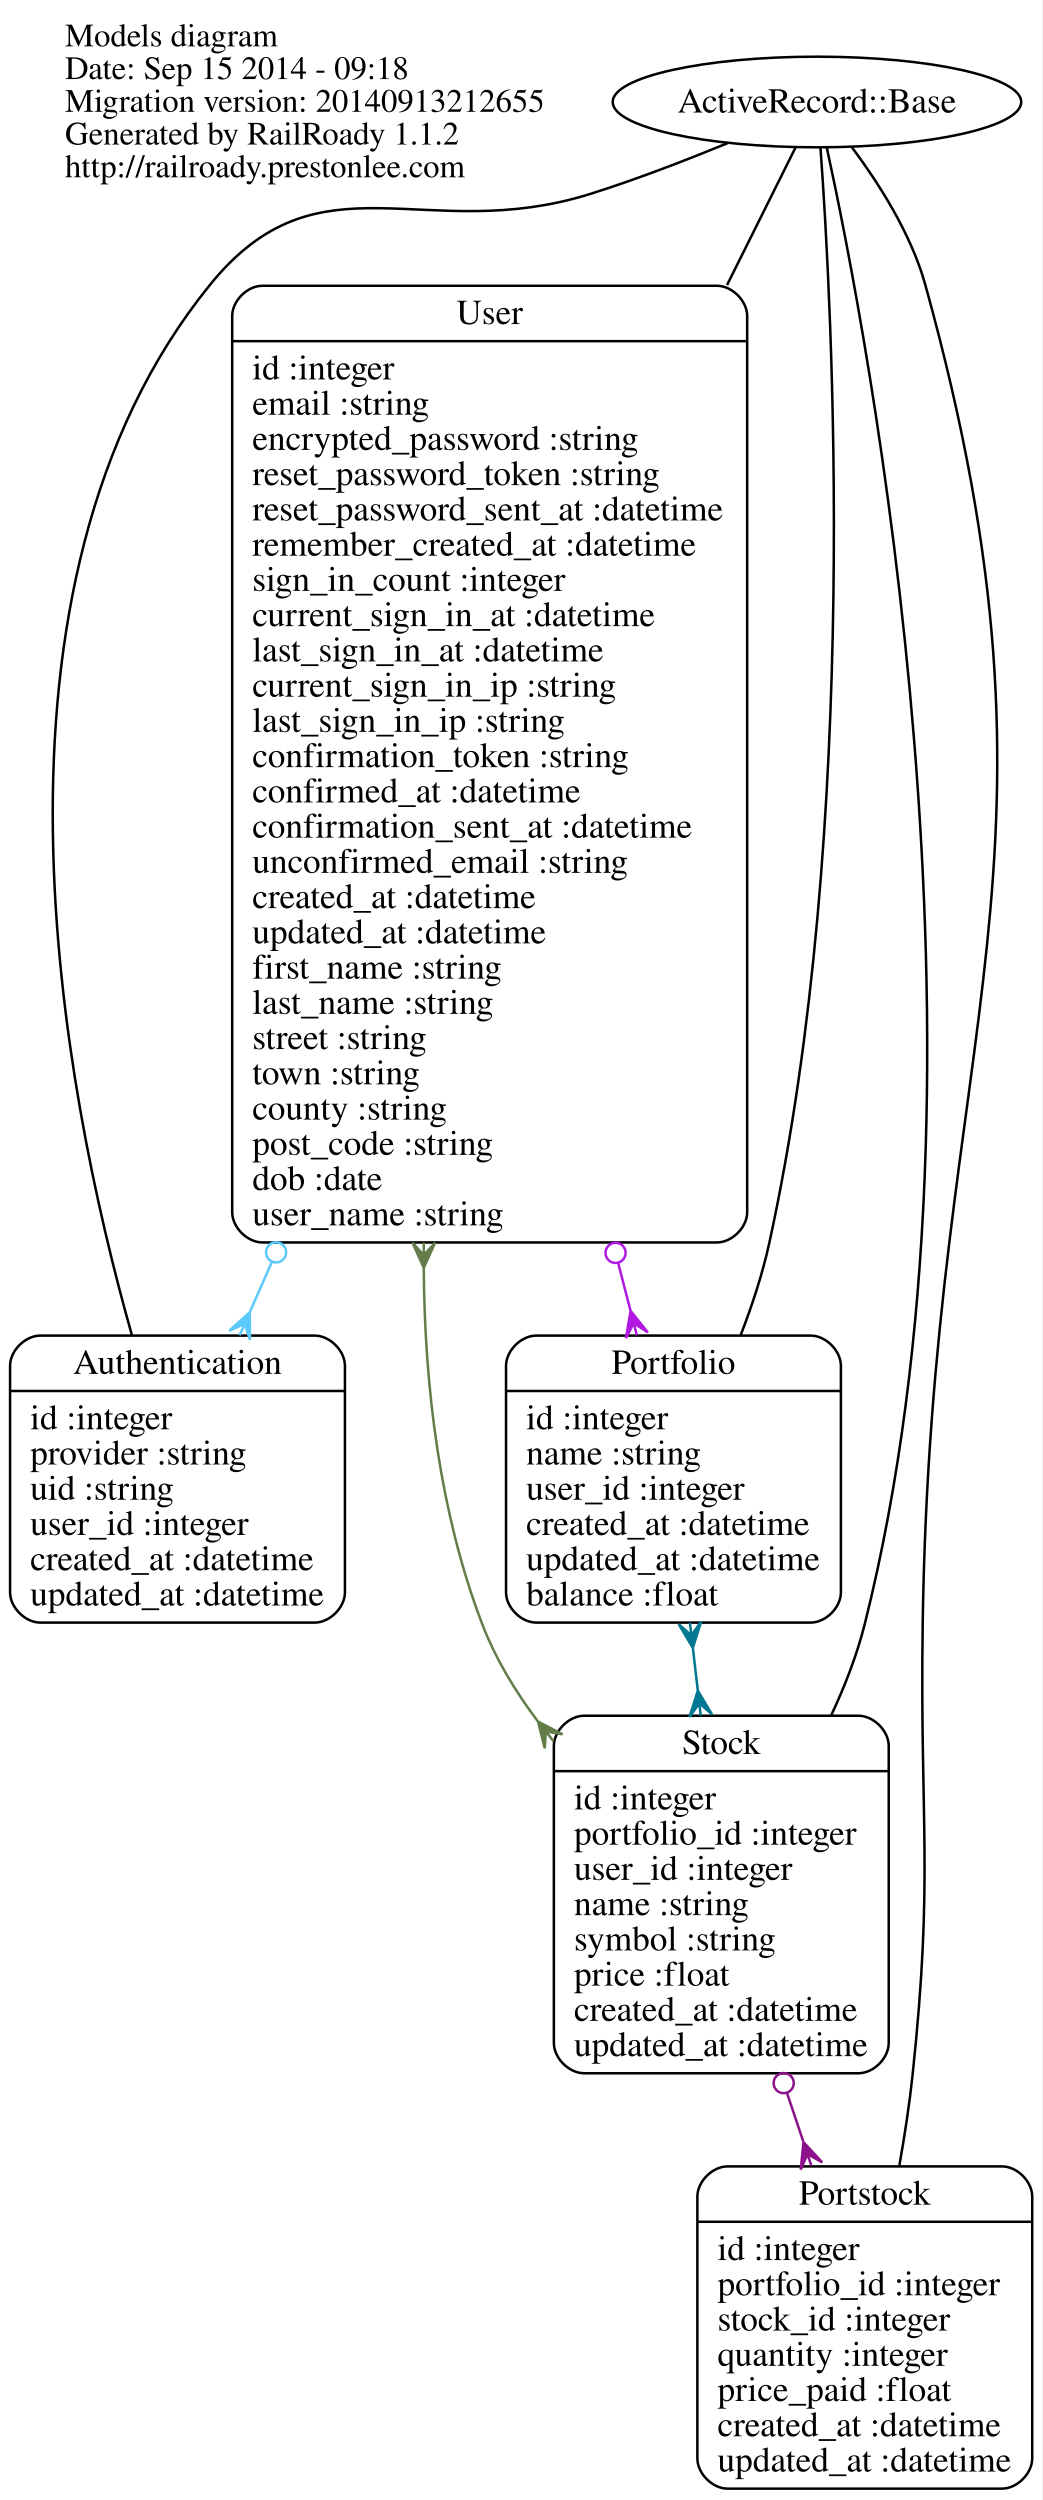
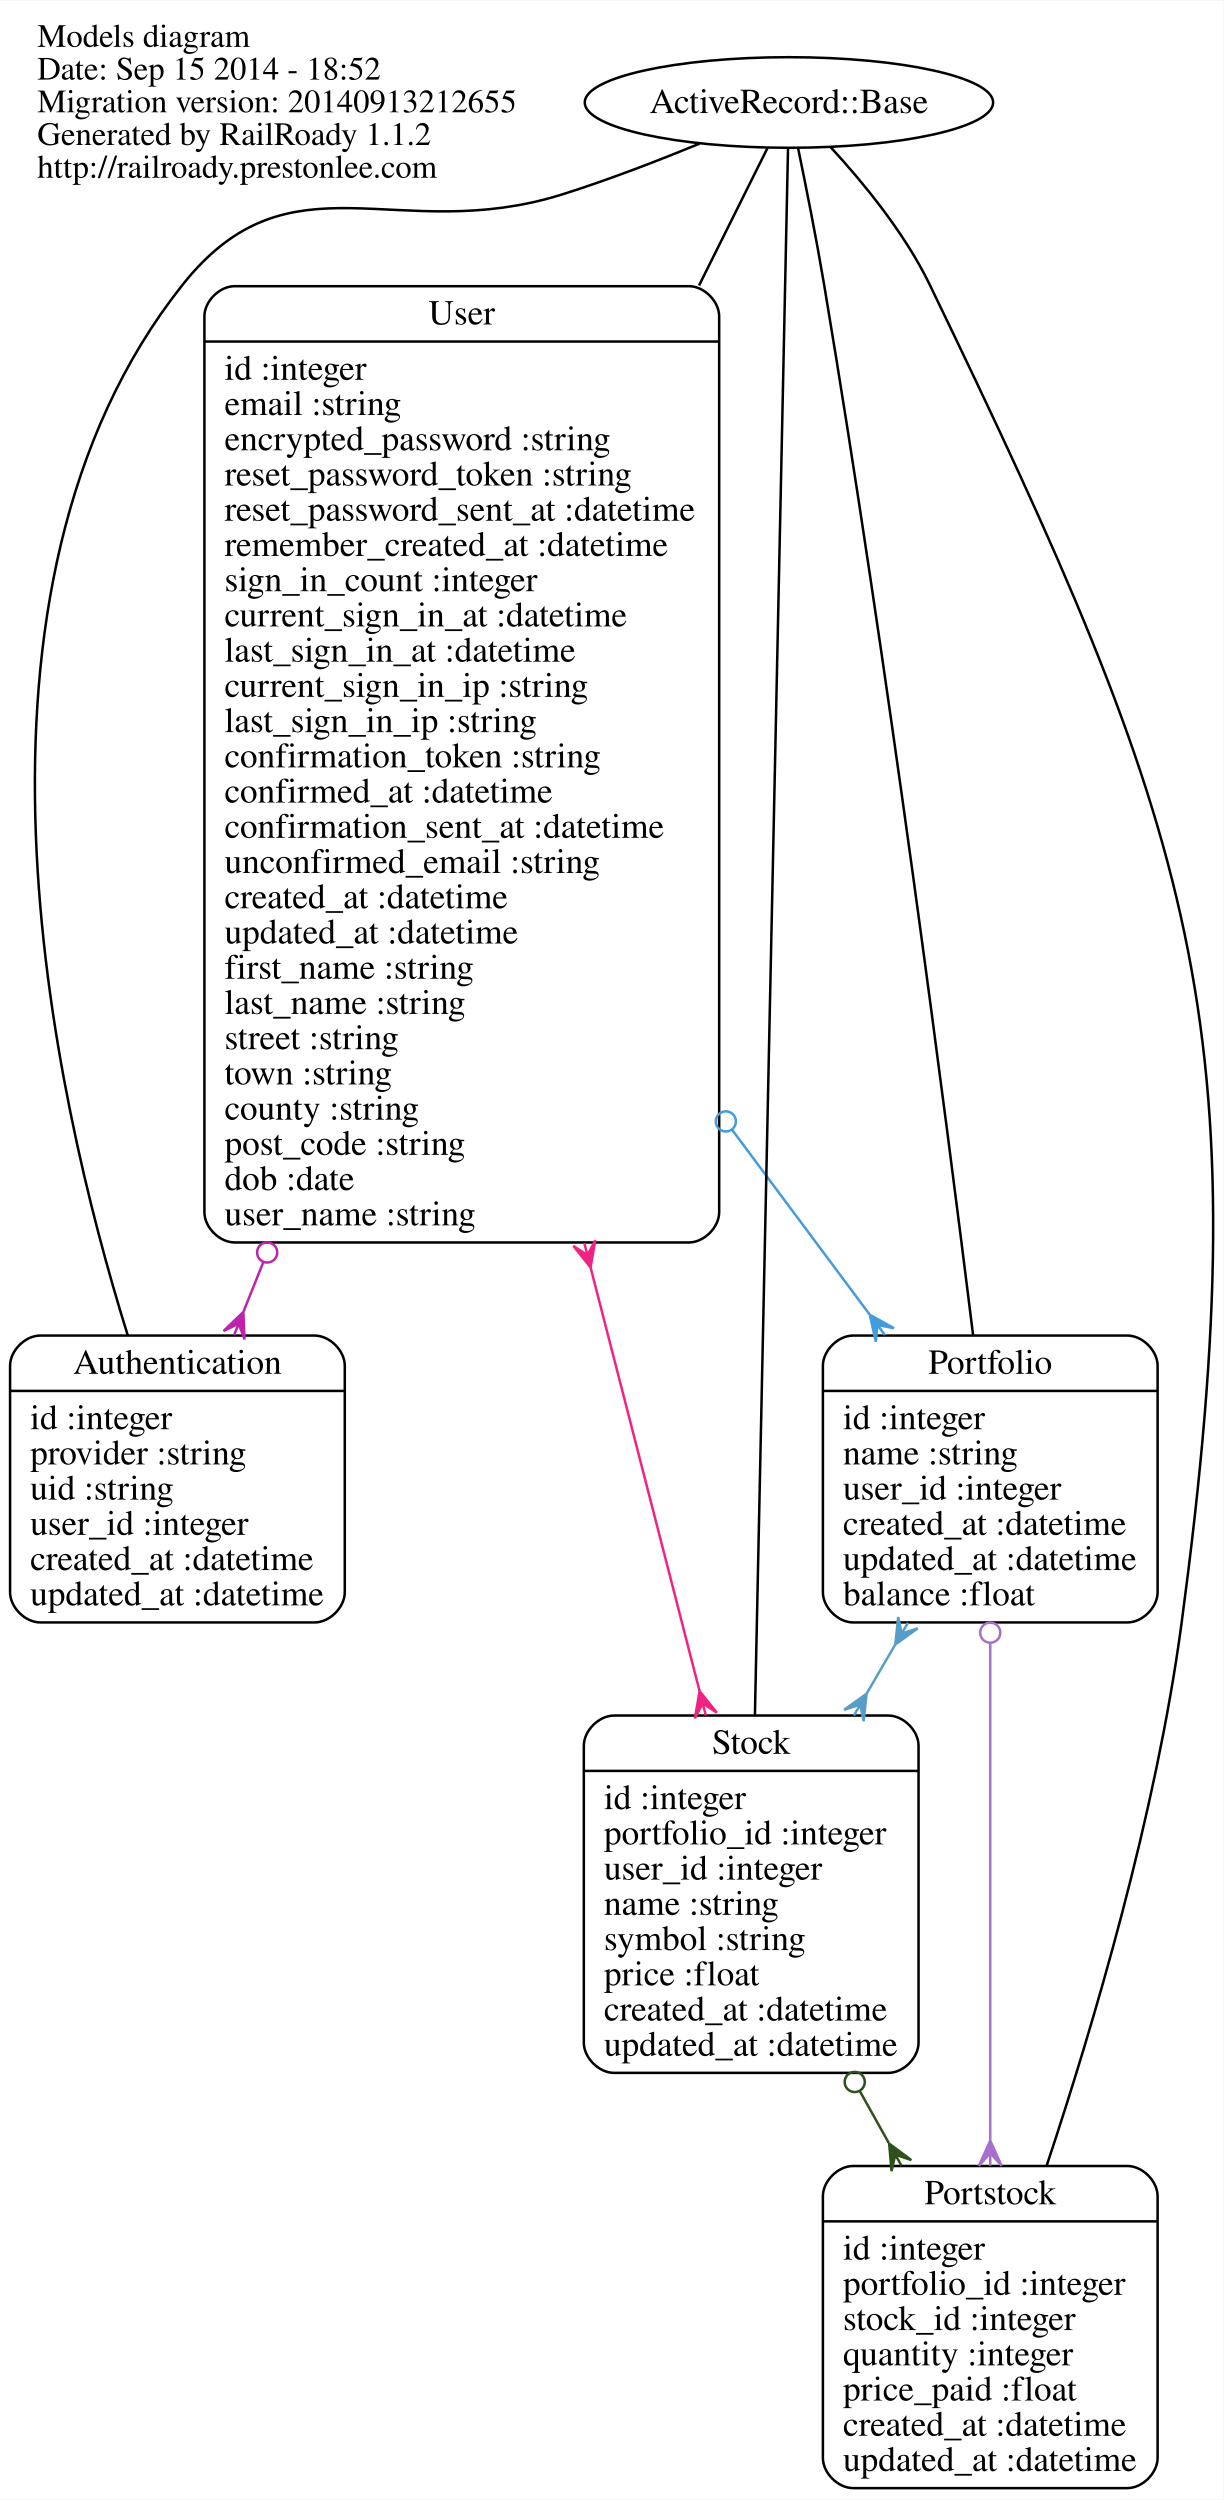
- <svg xmlns="http://www.w3.org/2000/svg" width="414pt" height="993pt" viewBox="0.00 0.00 414.01 993.00">
+ <svg xmlns="http://www.w3.org/2000/svg" width="486pt" height="993pt" viewBox="0.00 0.00 486.22 993.00">
  <g id="graph0" class="graph" transform="scale(1 1) rotate(0) translate(4 989)">
-     <polygon fill="white" stroke="none" points="-4,4 -4,-989 410.011,-989 410.011,4 -4,4" />
+     <polygon fill="white" stroke="none" points="-4,4 -4,-989 482.221,-989 482.221,4 -4,4" />
    <g id="node1" class="node">
-       <text text-anchor="start" x="21.818" y="-970.6" font-family="Times,serif" font-size="13.00">Models diagram</text>
-       <text text-anchor="start" x="21.818" y="-957.6" font-family="Times,serif" font-size="13.00">Date: Sep 15 2014 - 09:18</text>
-       <text text-anchor="start" x="21.818" y="-944.6" font-family="Times,serif" font-size="13.00">Migration version: 20140913212655</text>
-       <text text-anchor="start" x="21.818" y="-931.6" font-family="Times,serif" font-size="13.00">Generated by RailRoady 1.1.2</text>
-       <text text-anchor="start" x="21.818" y="-918.6" font-family="Times,serif" font-size="13.00">http://railroady.prestonlee.com</text>
+       <text text-anchor="start" x="10.818" y="-970.6" font-family="Times,serif" font-size="13.00">Models diagram</text>
+       <text text-anchor="start" x="10.818" y="-957.6" font-family="Times,serif" font-size="13.00">Date: Sep 15 2014 - 18:52</text>
+       <text text-anchor="start" x="10.818" y="-944.6" font-family="Times,serif" font-size="13.00">Migration version: 20140913212655</text>
+       <text text-anchor="start" x="10.818" y="-931.6" font-family="Times,serif" font-size="13.00">Generated by RailRoady 1.1.2</text>
+       <text text-anchor="start" x="10.818" y="-918.6" font-family="Times,serif" font-size="13.00">http://railroady.prestonlee.com</text>
    </g>
    <g id="node2" class="node">
      <path fill="none" stroke="black" d="M12,-344.5C12,-344.5 121.011,-344.5 121.011,-344.5 127.011,-344.5 133.011,-350.5 133.011,-356.5 133.011,-356.5 133.011,-446.5 133.011,-446.5 133.011,-452.5 127.011,-458.5 121.011,-458.5 121.011,-458.5 12,-458.5 12,-458.5 6,-458.5 0,-452.5 0,-446.5 0,-446.5 0,-356.5 0,-356.5 0,-350.5 6,-344.5 12,-344.5" />
      <text text-anchor="middle" x="66.505" y="-443.3" font-family="Times,serif" font-size="14.00">Authentication</text>
      <polyline fill="none" stroke="black" points="0,-436.5 133.011,-436.5 " />
      <text text-anchor="start" x="8" y="-421.3" font-family="Times,serif" font-size="14.00">id :integer</text>
      <text text-anchor="start" x="8" y="-407.3" font-family="Times,serif" font-size="14.00">provider :string</text>
      <text text-anchor="start" x="8" y="-393.3" font-family="Times,serif" font-size="14.00">uid :string</text>
      <text text-anchor="start" x="8" y="-379.3" font-family="Times,serif" font-size="14.00">user_id :integer</text>
      <text text-anchor="start" x="8" y="-365.3" font-family="Times,serif" font-size="14.00">created_at :datetime</text>
      <text text-anchor="start" x="8" y="-351.3" font-family="Times,serif" font-size="14.00">updated_at :datetime</text>
    </g>
    <g id="node3" class="node">
-       <path fill="none" stroke="black" d="M209,-344.5C209,-344.5 318.011,-344.5 318.011,-344.5 324.011,-344.5 330.011,-350.5 330.011,-356.5 330.011,-356.5 330.011,-446.5 330.011,-446.5 330.011,-452.5 324.011,-458.5 318.011,-458.5 318.011,-458.5 209,-458.5 209,-458.5 203,-458.5 197,-452.5 197,-446.5 197,-446.5 197,-356.5 197,-356.5 197,-350.5 203,-344.5 209,-344.5" />
-       <text text-anchor="middle" x="263.505" y="-443.3" font-family="Times,serif" font-size="14.00">Portfolio</text>
-       <polyline fill="none" stroke="black" points="197,-436.5 330.011,-436.5 " />
-       <text text-anchor="start" x="205" y="-421.3" font-family="Times,serif" font-size="14.00">id :integer</text>
-       <text text-anchor="start" x="205" y="-407.3" font-family="Times,serif" font-size="14.00">name :string</text>
-       <text text-anchor="start" x="205" y="-393.3" font-family="Times,serif" font-size="14.00">user_id :integer</text>
-       <text text-anchor="start" x="205" y="-379.3" font-family="Times,serif" font-size="14.00">created_at :datetime</text>
-       <text text-anchor="start" x="205" y="-365.3" font-family="Times,serif" font-size="14.00">updated_at :datetime</text>
-       <text text-anchor="start" x="205" y="-351.3" font-family="Times,serif" font-size="14.00">balance :float</text>
+       <path fill="none" stroke="black" d="M335,-344.5C335,-344.5 444.011,-344.5 444.011,-344.5 450.011,-344.5 456.011,-350.5 456.011,-356.5 456.011,-356.5 456.011,-446.5 456.011,-446.5 456.011,-452.5 450.011,-458.5 444.011,-458.5 444.011,-458.5 335,-458.5 335,-458.5 329,-458.5 323,-452.5 323,-446.5 323,-446.5 323,-356.5 323,-356.5 323,-350.5 329,-344.5 335,-344.5" />
+       <text text-anchor="middle" x="389.505" y="-443.3" font-family="Times,serif" font-size="14.00">Portfolio</text>
+       <polyline fill="none" stroke="black" points="323,-436.5 456.011,-436.5 " />
+       <text text-anchor="start" x="331" y="-421.3" font-family="Times,serif" font-size="14.00">id :integer</text>
+       <text text-anchor="start" x="331" y="-407.3" font-family="Times,serif" font-size="14.00">name :string</text>
+       <text text-anchor="start" x="331" y="-393.3" font-family="Times,serif" font-size="14.00">user_id :integer</text>
+       <text text-anchor="start" x="331" y="-379.3" font-family="Times,serif" font-size="14.00">created_at :datetime</text>
+       <text text-anchor="start" x="331" y="-365.3" font-family="Times,serif" font-size="14.00">updated_at :datetime</text>
+       <text text-anchor="start" x="331" y="-351.3" font-family="Times,serif" font-size="14.00">balance :float</text>
+     </g>
+     <g id="node4" class="node">
+       <path fill="none" stroke="black" d="M335,-0.5C335,-0.5 444.011,-0.5 444.011,-0.5 450.011,-0.5 456.011,-6.5 456.011,-12.5 456.011,-12.5 456.011,-116.5 456.011,-116.5 456.011,-122.5 450.011,-128.5 444.011,-128.5 444.011,-128.5 335,-128.5 335,-128.5 329,-128.5 323,-122.5 323,-116.5 323,-116.5 323,-12.5 323,-12.5 323,-6.5 329,-0.5 335,-0.5" />
+       <text text-anchor="middle" x="389.505" y="-113.3" font-family="Times,serif" font-size="14.00">Portstock</text>
+       <polyline fill="none" stroke="black" points="323,-106.5 456.011,-106.5 " />
+       <text text-anchor="start" x="331" y="-91.3" font-family="Times,serif" font-size="14.00">id :integer</text>
+       <text text-anchor="start" x="331" y="-77.3" font-family="Times,serif" font-size="14.00">portfolio_id :integer</text>
+       <text text-anchor="start" x="331" y="-63.3" font-family="Times,serif" font-size="14.00">stock_id :integer</text>
+       <text text-anchor="start" x="331" y="-49.3" font-family="Times,serif" font-size="14.00">quantity :integer</text>
+       <text text-anchor="start" x="331" y="-35.3" font-family="Times,serif" font-size="14.00">price_paid :float</text>
+       <text text-anchor="start" x="331" y="-21.3" font-family="Times,serif" font-size="14.00">created_at :datetime</text>
+       <text text-anchor="start" x="331" y="-7.3" font-family="Times,serif" font-size="14.00">updated_at :datetime</text>
+     </g>
+     <g id="edge2" class="edge">
+       <path fill="none" stroke="#a86fce" d="M389.505,-336.193C389.505,-279.823 389.505,-197.906 389.505,-138.967" />
+       <ellipse fill="none" stroke="#a86fce" cx="389.505" cy="-340.429" rx="4" ry="4" />
+       <polygon fill="#a86fce" stroke="#a86fce" points="389.505,-138.609 394.005,-128.609 389.505,-133.609 389.505,-128.609 389.505,-128.609 389.505,-128.609 389.505,-133.609 385.005,-128.609 389.505,-138.609 389.505,-138.609" />
    </g>
    <g id="node5" class="node">
-       <path fill="none" stroke="black" d="M228,-165.5C228,-165.5 337.011,-165.5 337.011,-165.5 343.011,-165.5 349.011,-171.5 349.011,-177.5 349.011,-177.5 349.011,-295.5 349.011,-295.5 349.011,-301.5 343.011,-307.5 337.011,-307.5 337.011,-307.5 228,-307.5 228,-307.5 222,-307.5 216,-301.5 216,-295.5 216,-295.5 216,-177.5 216,-177.5 216,-171.5 222,-165.5 228,-165.5" />
-       <text text-anchor="middle" x="282.505" y="-292.3" font-family="Times,serif" font-size="14.00">Stock</text>
-       <polyline fill="none" stroke="black" points="216,-285.5 349.011,-285.5 " />
-       <text text-anchor="start" x="224" y="-270.3" font-family="Times,serif" font-size="14.00">id :integer</text>
-       <text text-anchor="start" x="224" y="-256.3" font-family="Times,serif" font-size="14.00">portfolio_id :integer</text>
-       <text text-anchor="start" x="224" y="-242.3" font-family="Times,serif" font-size="14.00">user_id :integer</text>
-       <text text-anchor="start" x="224" y="-228.3" font-family="Times,serif" font-size="14.00">name :string</text>
-       <text text-anchor="start" x="224" y="-214.3" font-family="Times,serif" font-size="14.00">symbol :string</text>
-       <text text-anchor="start" x="224" y="-200.3" font-family="Times,serif" font-size="14.00">price :float</text>
-       <text text-anchor="start" x="224" y="-186.3" font-family="Times,serif" font-size="14.00">created_at :datetime</text>
-       <text text-anchor="start" x="224" y="-172.3" font-family="Times,serif" font-size="14.00">updated_at :datetime</text>
+       <path fill="none" stroke="black" d="M240,-165.5C240,-165.5 349.011,-165.5 349.011,-165.5 355.011,-165.5 361.011,-171.5 361.011,-177.5 361.011,-177.5 361.011,-295.5 361.011,-295.5 361.011,-301.5 355.011,-307.5 349.011,-307.5 349.011,-307.5 240,-307.5 240,-307.5 234,-307.5 228,-301.5 228,-295.5 228,-295.5 228,-177.5 228,-177.5 228,-171.5 234,-165.5 240,-165.5" />
+       <text text-anchor="middle" x="294.505" y="-292.3" font-family="Times,serif" font-size="14.00">Stock</text>
+       <polyline fill="none" stroke="black" points="228,-285.5 361.011,-285.5 " />
+       <text text-anchor="start" x="236" y="-270.3" font-family="Times,serif" font-size="14.00">id :integer</text>
+       <text text-anchor="start" x="236" y="-256.3" font-family="Times,serif" font-size="14.00">portfolio_id :integer</text>
+       <text text-anchor="start" x="236" y="-242.3" font-family="Times,serif" font-size="14.00">user_id :integer</text>
+       <text text-anchor="start" x="236" y="-228.3" font-family="Times,serif" font-size="14.00">name :string</text>
+       <text text-anchor="start" x="236" y="-214.3" font-family="Times,serif" font-size="14.00">symbol :string</text>
+       <text text-anchor="start" x="236" y="-200.3" font-family="Times,serif" font-size="14.00">price :float</text>
+       <text text-anchor="start" x="236" y="-186.3" font-family="Times,serif" font-size="14.00">created_at :datetime</text>
+       <text text-anchor="start" x="236" y="-172.3" font-family="Times,serif" font-size="14.00">updated_at :datetime</text>
    </g>
-     <g id="edge2" class="edge">
-       <path fill="none" stroke="#017791" d="M271.232,-334.217C271.872,-328.719 272.524,-323.126 273.175,-317.542" />
-       <polygon fill="#017791" stroke="#017791" points="271.202,-334.472 265.574,-343.884 270.623,-339.438 270.044,-344.405 270.044,-344.405 270.044,-344.405 270.623,-339.438 274.514,-344.926 271.202,-334.472 271.202,-334.472" />
-       <polygon fill="#017791" stroke="#017791" points="273.185,-317.455 278.813,-308.044 273.764,-312.489 274.343,-307.523 274.343,-307.523 274.343,-307.523 273.764,-312.489 269.873,-307.002 273.185,-317.455 273.185,-317.455" />
+     <g id="edge3" class="edge">
+       <path fill="none" stroke="#569ec8" d="M351.709,-335.649C348.004,-329.293 344.218,-322.796 340.445,-316.322" />
+       <polygon fill="#569ec8" stroke="#569ec8" points="351.776,-335.765 352.924,-346.671 354.294,-340.085 356.812,-344.405 356.812,-344.405 356.812,-344.405 354.294,-340.085 360.7,-342.139 351.776,-335.765 351.776,-335.765" />
+       <polygon fill="#569ec8" stroke="#569ec8" points="340.352,-316.162 339.204,-305.257 337.834,-311.843 335.316,-307.523 335.316,-307.523 335.316,-307.523 337.834,-311.843 331.428,-309.789 340.352,-316.162 340.352,-316.162" />
    </g>
-     <g id="node4" class="node">
-       <path fill="none" stroke="black" d="M285,-0.5C285,-0.5 394.011,-0.5 394.011,-0.5 400.011,-0.5 406.011,-6.5 406.011,-12.5 406.011,-12.5 406.011,-116.5 406.011,-116.5 406.011,-122.5 400.011,-128.5 394.011,-128.5 394.011,-128.5 285,-128.5 285,-128.5 279,-128.5 273,-122.5 273,-116.5 273,-116.5 273,-12.5 273,-12.5 273,-6.5 279,-0.5 285,-0.5" />
-       <text text-anchor="middle" x="339.505" y="-113.3" font-family="Times,serif" font-size="14.00">Portstock</text>
-       <polyline fill="none" stroke="black" points="273,-106.5 406.011,-106.5 " />
-       <text text-anchor="start" x="281" y="-91.3" font-family="Times,serif" font-size="14.00">id :integer</text>
-       <text text-anchor="start" x="281" y="-77.3" font-family="Times,serif" font-size="14.00">portfolio_id :integer</text>
-       <text text-anchor="start" x="281" y="-63.3" font-family="Times,serif" font-size="14.00">stock_id :integer</text>
-       <text text-anchor="start" x="281" y="-49.3" font-family="Times,serif" font-size="14.00">quantity :integer</text>
-       <text text-anchor="start" x="281" y="-35.3" font-family="Times,serif" font-size="14.00">price_paid :float</text>
-       <text text-anchor="start" x="281" y="-21.3" font-family="Times,serif" font-size="14.00">created_at :datetime</text>
-       <text text-anchor="start" x="281" y="-7.3" font-family="Times,serif" font-size="14.00">updated_at :datetime</text>
+     <g id="edge6" class="edge">
+       <path fill="none" stroke="#2e501b" d="M337.7,-158.205C341.499,-151.407 345.335,-144.542 349.11,-137.787" />
+       <ellipse fill="none" stroke="#2e501b" cx="335.645" cy="-161.881" rx="4" ry="4" />
+       <polygon fill="#2e501b" stroke="#2e501b" points="349.332,-137.39 358.138,-130.855 351.771,-133.025 354.21,-128.66 354.21,-128.66 354.21,-128.66 351.771,-133.025 350.282,-126.465 349.332,-137.39 349.332,-137.39" />
+     </g>
+     <g id="node6" class="node">
+       <path fill="none" stroke="black" d="M89.228,-495.5C89.228,-495.5 269.783,-495.5 269.783,-495.5 275.783,-495.5 281.783,-501.5 281.783,-507.5 281.783,-507.5 281.783,-863.5 281.783,-863.5 281.783,-869.5 275.783,-875.5 269.783,-875.5 269.783,-875.5 89.228,-875.5 89.228,-875.5 83.228,-875.5 77.228,-869.5 77.228,-863.5 77.228,-863.5 77.228,-507.5 77.228,-507.5 77.228,-501.5 83.228,-495.5 89.228,-495.5" />
+       <text text-anchor="middle" x="179.505" y="-860.3" font-family="Times,serif" font-size="14.00">User</text>
+       <polyline fill="none" stroke="black" points="77.228,-853.5 281.783,-853.5 " />
+       <text text-anchor="start" x="85.228" y="-838.3" font-family="Times,serif" font-size="14.00">id :integer</text>
+       <text text-anchor="start" x="85.228" y="-824.3" font-family="Times,serif" font-size="14.00">email :string</text>
+       <text text-anchor="start" x="85.228" y="-810.3" font-family="Times,serif" font-size="14.00">encrypted_password :string</text>
+       <text text-anchor="start" x="85.228" y="-796.3" font-family="Times,serif" font-size="14.00">reset_password_token :string</text>
+       <text text-anchor="start" x="85.228" y="-782.3" font-family="Times,serif" font-size="14.00">reset_password_sent_at :datetime</text>
+       <text text-anchor="start" x="85.228" y="-768.3" font-family="Times,serif" font-size="14.00">remember_created_at :datetime</text>
+       <text text-anchor="start" x="85.228" y="-754.3" font-family="Times,serif" font-size="14.00">sign_in_count :integer</text>
+       <text text-anchor="start" x="85.228" y="-740.3" font-family="Times,serif" font-size="14.00">current_sign_in_at :datetime</text>
+       <text text-anchor="start" x="85.228" y="-726.3" font-family="Times,serif" font-size="14.00">last_sign_in_at :datetime</text>
+       <text text-anchor="start" x="85.228" y="-712.3" font-family="Times,serif" font-size="14.00">current_sign_in_ip :string</text>
+       <text text-anchor="start" x="85.228" y="-698.3" font-family="Times,serif" font-size="14.00">last_sign_in_ip :string</text>
+       <text text-anchor="start" x="85.228" y="-684.3" font-family="Times,serif" font-size="14.00">confirmation_token :string</text>
+       <text text-anchor="start" x="85.228" y="-670.3" font-family="Times,serif" font-size="14.00">confirmed_at :datetime</text>
+       <text text-anchor="start" x="85.228" y="-656.3" font-family="Times,serif" font-size="14.00">confirmation_sent_at :datetime</text>
+       <text text-anchor="start" x="85.228" y="-642.3" font-family="Times,serif" font-size="14.00">unconfirmed_email :string</text>
+       <text text-anchor="start" x="85.228" y="-628.3" font-family="Times,serif" font-size="14.00">created_at :datetime</text>
+       <text text-anchor="start" x="85.228" y="-614.3" font-family="Times,serif" font-size="14.00">updated_at :datetime</text>
+       <text text-anchor="start" x="85.228" y="-600.3" font-family="Times,serif" font-size="14.00">first_name :string</text>
+       <text text-anchor="start" x="85.228" y="-586.3" font-family="Times,serif" font-size="14.00">last_name :string</text>
+       <text text-anchor="start" x="85.228" y="-572.3" font-family="Times,serif" font-size="14.00">street :string</text>
+       <text text-anchor="start" x="85.228" y="-558.3" font-family="Times,serif" font-size="14.00">town :string</text>
+       <text text-anchor="start" x="85.228" y="-544.3" font-family="Times,serif" font-size="14.00">county :string</text>
+       <text text-anchor="start" x="85.228" y="-530.3" font-family="Times,serif" font-size="14.00">post_code :string</text>
+       <text text-anchor="start" x="85.228" y="-516.3" font-family="Times,serif" font-size="14.00">dob :date</text>
+       <text text-anchor="start" x="85.228" y="-502.3" font-family="Times,serif" font-size="14.00">user_name :string</text>
+     </g>
+     <g id="edge10" class="edge">
+       <path fill="none" stroke="#be23ae" d="M100.641,-487.687C97.946,-480.962 95.332,-474.439 92.83,-468.195" />
+       <ellipse fill="none" stroke="#be23ae" cx="102.174" cy="-491.515" rx="4" ry="4" />
+       <polygon fill="#be23ae" stroke="#be23ae" points="92.714,-467.906 93.172,-456.95 90.855,-463.265 88.995,-458.624 88.995,-458.624 88.995,-458.624 90.855,-463.265 84.818,-460.298 92.714,-467.906 92.714,-467.906" />
+     </g>
+     <g id="edge8" class="edge">
+       <path fill="none" stroke="#449bde" d="M286.943,-540.227C306.083,-514.524 325.115,-488.967 341.494,-466.973" />
+       <ellipse fill="none" stroke="#449bde" cx="284.434" cy="-543.596" rx="4" ry="4" />
+       <polygon fill="#449bde" stroke="#449bde" points="341.663,-466.746 351.245,-461.413 344.649,-462.736 347.635,-458.725 347.635,-458.725 347.635,-458.725 344.649,-462.736 344.026,-456.038 341.663,-466.746 341.663,-466.746" />
+     </g>
+     <g id="edge9" class="edge">
+       <path fill="none" stroke="#f02383" d="M230.707,-485.48C245.991,-426.073 261.876,-364.33 273.972,-317.314" />
+       <polygon fill="#f02383" stroke="#f02383" points="230.684,-485.571 223.834,-494.134 229.438,-490.413 228.192,-495.256 228.192,-495.256 228.192,-495.256 229.438,-490.413 232.55,-496.377 230.684,-485.571 230.684,-485.571" />
+       <polygon fill="#f02383" stroke="#f02383" points="274.002,-317.196 280.852,-308.632 275.248,-312.353 276.494,-307.511 276.494,-307.511 276.494,-307.511 275.248,-312.353 272.136,-306.39 274.002,-317.196 274.002,-317.196" />
+     </g>
+     <g id="node7" class="node">
+       <ellipse fill="none" stroke="black" cx="309.505" cy="-948.5" rx="81.142" ry="18" />
+       <text text-anchor="middle" x="309.505" y="-944.3" font-family="Times,serif" font-size="14.00">ActiveRecord::Base</text>
+     </g>
+     <g id="edge1" class="edge">
+       <path fill="none" stroke="black" d="M274.011,-932.155C257.615,-925.416 237.77,-917.748 219.505,-912 153.695,-891.29 111.375,-930.056 68.505,-876 -27.78,-754.588 16.645,-555.252 46.767,-458.575" />
+     </g>
+     <g id="edge4" class="edge">
+       <path fill="none" stroke="black" d="M313.107,-930.501C316.104,-916.044 320.372,-894.713 323.505,-876 348.661,-725.788 371.664,-547.635 382.676,-458.777" />
    </g>
    <g id="edge5" class="edge">
-       <path fill="none" stroke="#8d118b" d="M308.615,-157.629C310.75,-151.262 312.903,-144.842 315.025,-138.512" />
-       <ellipse fill="none" stroke="#8d118b" cx="307.29" cy="-161.581" rx="4" ry="4" />
-       <polygon fill="#8d118b" stroke="#8d118b" points="315.149,-138.141 322.595,-130.091 316.739,-133.401 318.328,-128.66 318.328,-128.66 318.328,-128.66 316.739,-133.401 314.062,-127.23 315.149,-138.141 315.149,-138.141" />
-     </g>
-     <g id="node6" class="node">
-       <path fill="none" stroke="black" d="M100.228,-495.5C100.228,-495.5 280.783,-495.5 280.783,-495.5 286.783,-495.5 292.783,-501.5 292.783,-507.5 292.783,-507.5 292.783,-863.5 292.783,-863.5 292.783,-869.5 286.783,-875.5 280.783,-875.5 280.783,-875.5 100.228,-875.5 100.228,-875.5 94.228,-875.5 88.228,-869.5 88.228,-863.5 88.228,-863.5 88.228,-507.5 88.228,-507.5 88.228,-501.5 94.228,-495.5 100.228,-495.5" />
-       <text text-anchor="middle" x="190.505" y="-860.3" font-family="Times,serif" font-size="14.00">User</text>
-       <polyline fill="none" stroke="black" points="88.228,-853.5 292.783,-853.5 " />
-       <text text-anchor="start" x="96.228" y="-838.3" font-family="Times,serif" font-size="14.00">id :integer</text>
-       <text text-anchor="start" x="96.228" y="-824.3" font-family="Times,serif" font-size="14.00">email :string</text>
-       <text text-anchor="start" x="96.228" y="-810.3" font-family="Times,serif" font-size="14.00">encrypted_password :string</text>
-       <text text-anchor="start" x="96.228" y="-796.3" font-family="Times,serif" font-size="14.00">reset_password_token :string</text>
-       <text text-anchor="start" x="96.228" y="-782.3" font-family="Times,serif" font-size="14.00">reset_password_sent_at :datetime</text>
-       <text text-anchor="start" x="96.228" y="-768.3" font-family="Times,serif" font-size="14.00">remember_created_at :datetime</text>
-       <text text-anchor="start" x="96.228" y="-754.3" font-family="Times,serif" font-size="14.00">sign_in_count :integer</text>
-       <text text-anchor="start" x="96.228" y="-740.3" font-family="Times,serif" font-size="14.00">current_sign_in_at :datetime</text>
-       <text text-anchor="start" x="96.228" y="-726.3" font-family="Times,serif" font-size="14.00">last_sign_in_at :datetime</text>
-       <text text-anchor="start" x="96.228" y="-712.3" font-family="Times,serif" font-size="14.00">current_sign_in_ip :string</text>
-       <text text-anchor="start" x="96.228" y="-698.3" font-family="Times,serif" font-size="14.00">last_sign_in_ip :string</text>
-       <text text-anchor="start" x="96.228" y="-684.3" font-family="Times,serif" font-size="14.00">confirmation_token :string</text>
-       <text text-anchor="start" x="96.228" y="-670.3" font-family="Times,serif" font-size="14.00">confirmed_at :datetime</text>
-       <text text-anchor="start" x="96.228" y="-656.3" font-family="Times,serif" font-size="14.00">confirmation_sent_at :datetime</text>
-       <text text-anchor="start" x="96.228" y="-642.3" font-family="Times,serif" font-size="14.00">unconfirmed_email :string</text>
-       <text text-anchor="start" x="96.228" y="-628.3" font-family="Times,serif" font-size="14.00">created_at :datetime</text>
-       <text text-anchor="start" x="96.228" y="-614.3" font-family="Times,serif" font-size="14.00">updated_at :datetime</text>
-       <text text-anchor="start" x="96.228" y="-600.3" font-family="Times,serif" font-size="14.00">first_name :string</text>
-       <text text-anchor="start" x="96.228" y="-586.3" font-family="Times,serif" font-size="14.00">last_name :string</text>
-       <text text-anchor="start" x="96.228" y="-572.3" font-family="Times,serif" font-size="14.00">street :string</text>
-       <text text-anchor="start" x="96.228" y="-558.3" font-family="Times,serif" font-size="14.00">town :string</text>
-       <text text-anchor="start" x="96.228" y="-544.3" font-family="Times,serif" font-size="14.00">county :string</text>
-       <text text-anchor="start" x="96.228" y="-530.3" font-family="Times,serif" font-size="14.00">post_code :string</text>
-       <text text-anchor="start" x="96.228" y="-516.3" font-family="Times,serif" font-size="14.00">dob :date</text>
-       <text text-anchor="start" x="96.228" y="-502.3" font-family="Times,serif" font-size="14.00">user_name :string</text>
-     </g>
-     <g id="edge9" class="edge">
-       <path fill="none" stroke="#5bc9fa" d="M103.964,-487.687C101.007,-480.962 98.138,-474.439 95.393,-468.195" />
-       <ellipse fill="none" stroke="#5bc9fa" cx="105.669" cy="-491.566" rx="4" ry="4" />
-       <polygon fill="#5bc9fa" stroke="#5bc9fa" points="95.209,-467.778 95.303,-456.812 93.197,-463.201 91.184,-458.624 91.184,-458.624 91.184,-458.624 93.197,-463.201 87.065,-460.435 95.209,-467.778 95.209,-467.778" />
+       <path fill="none" stroke="black" d="M326.093,-930.723C338.688,-917.07 355.495,-896.73 365.505,-876 470.129,-659.355 497.457,-582.454 465.505,-344 455.388,-268.494 430.492,-184.47 411.934,-128.661" />
    </g>
    <g id="edge7" class="edge">
-       <path fill="none" stroke="#b119e2" d="M241.531,-487.389C243.212,-480.894 244.844,-474.588 246.409,-468.542" />
-       <ellipse fill="none" stroke="#b119e2" cx="240.504" cy="-491.356" rx="4" ry="4" />
-       <polygon fill="#b119e2" stroke="#b119e2" points="246.471,-468.305 253.333,-459.752 247.724,-463.464 248.977,-458.624 248.977,-458.624 248.977,-458.624 247.724,-463.464 244.62,-457.496 246.471,-468.305 246.471,-468.305" />
+       <path fill="none" stroke="black" d="M309.142,-930.301C307.342,-845.115 299.336,-466.158 295.987,-307.609" />
    </g>
-     <g id="edge8" class="edge">
-       <path fill="none" stroke="#627d49" d="M164.317,-485.318C164.662,-437.794 170.697,-388.093 187.505,-344 192.704,-330.362 200.54,-317.362 209.525,-305.427" />
-       <polygon fill="#627d49" stroke="#627d49" points="164.317,-485.424 159.827,-495.428 164.322,-490.424 164.327,-495.424 164.327,-495.424 164.327,-495.424 164.322,-490.424 168.827,-495.419 164.317,-485.424 164.317,-485.424" />
-       <polygon fill="#627d49" stroke="#627d49" points="209.713,-305.189 219.442,-300.129 212.812,-301.265 215.91,-297.341 215.91,-297.341 215.91,-297.341 212.812,-301.265 212.379,-294.552 209.713,-305.189 209.713,-305.189" />
-     </g>
-     <g id="node7" class="node">
-       <ellipse fill="none" stroke="black" cx="320.505" cy="-948.5" rx="81.142" ry="18" />
-       <text text-anchor="middle" x="320.505" y="-944.3" font-family="Times,serif" font-size="14.00">ActiveRecord::Base</text>
-     </g>
-     <g id="edge1" class="edge">
-       <path fill="none" stroke="black" d="M285.011,-932.155C268.615,-925.416 248.77,-917.748 230.505,-912 164.695,-891.29 123,-929.555 79.505,-876 -18.22,-755.67 20.922,-555.823 48.358,-458.8" />
-     </g>
-     <g id="edge3" class="edge">
-       <path fill="none" stroke="black" d="M321.892,-930.382C326.347,-869.947 337.97,-661.279 301.505,-495 298.865,-482.96 294.766,-470.483 290.221,-458.738" />
-     </g>
-     <g id="edge4" class="edge">
-       <path fill="none" stroke="black" d="M334.367,-930.529C344.659,-916.768 357.85,-896.378 363.505,-876 426.738,-648.167 365.93,-580.42 362.505,-344 361.353,-264.433 366.886,-244.133 358.505,-165 357.255,-153.195 355.343,-140.698 353.206,-128.694" />
-     </g>
-     <g id="edge6" class="edge">
-       <path fill="none" stroke="black" d="M324.417,-930.337C340.253,-857.799 396.112,-569.725 339.505,-344 336.445,-331.795 331.688,-319.461 326.197,-307.729" />
-     </g>
-     <g id="edge10" class="edge">
-       <path fill="none" stroke="black" d="M311.976,-930.375C305.508,-917.39 295.858,-898.016 284.773,-875.76" />
+     <g id="edge11" class="edge">
+       <path fill="none" stroke="black" d="M300.976,-930.375C294.508,-917.39 284.858,-898.016 273.773,-875.76" />
    </g>
  </g>
</svg>
